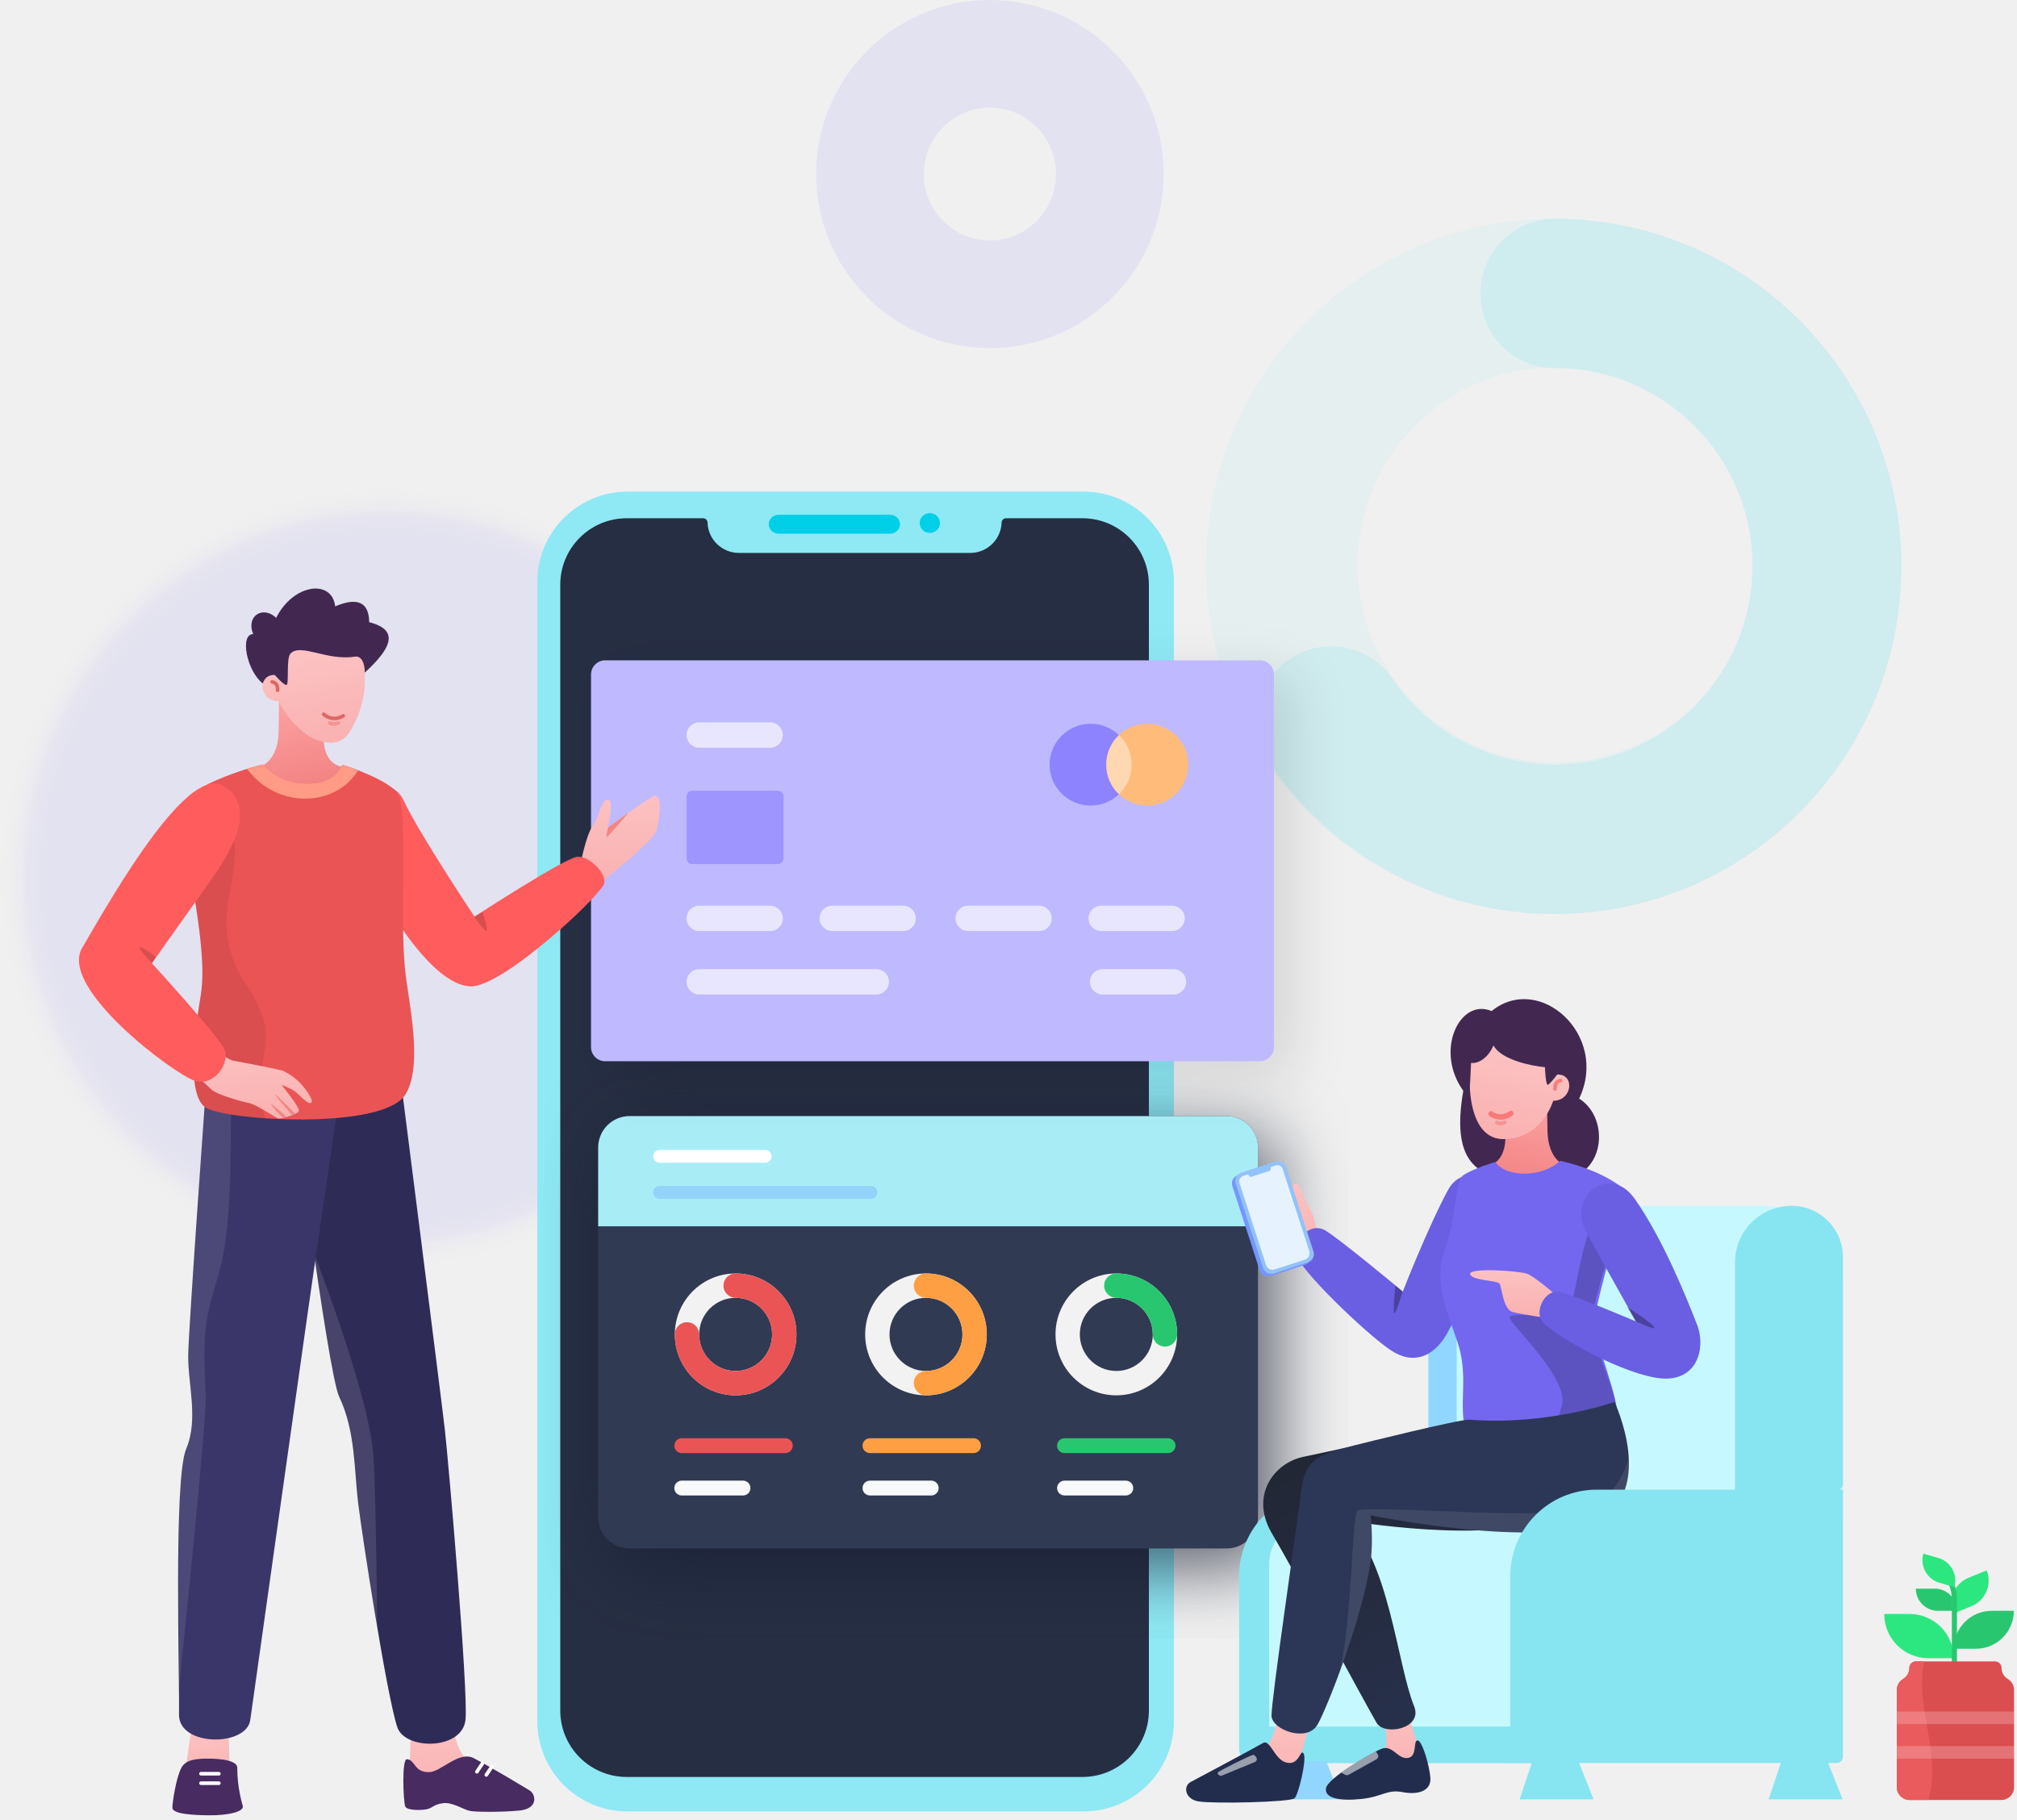
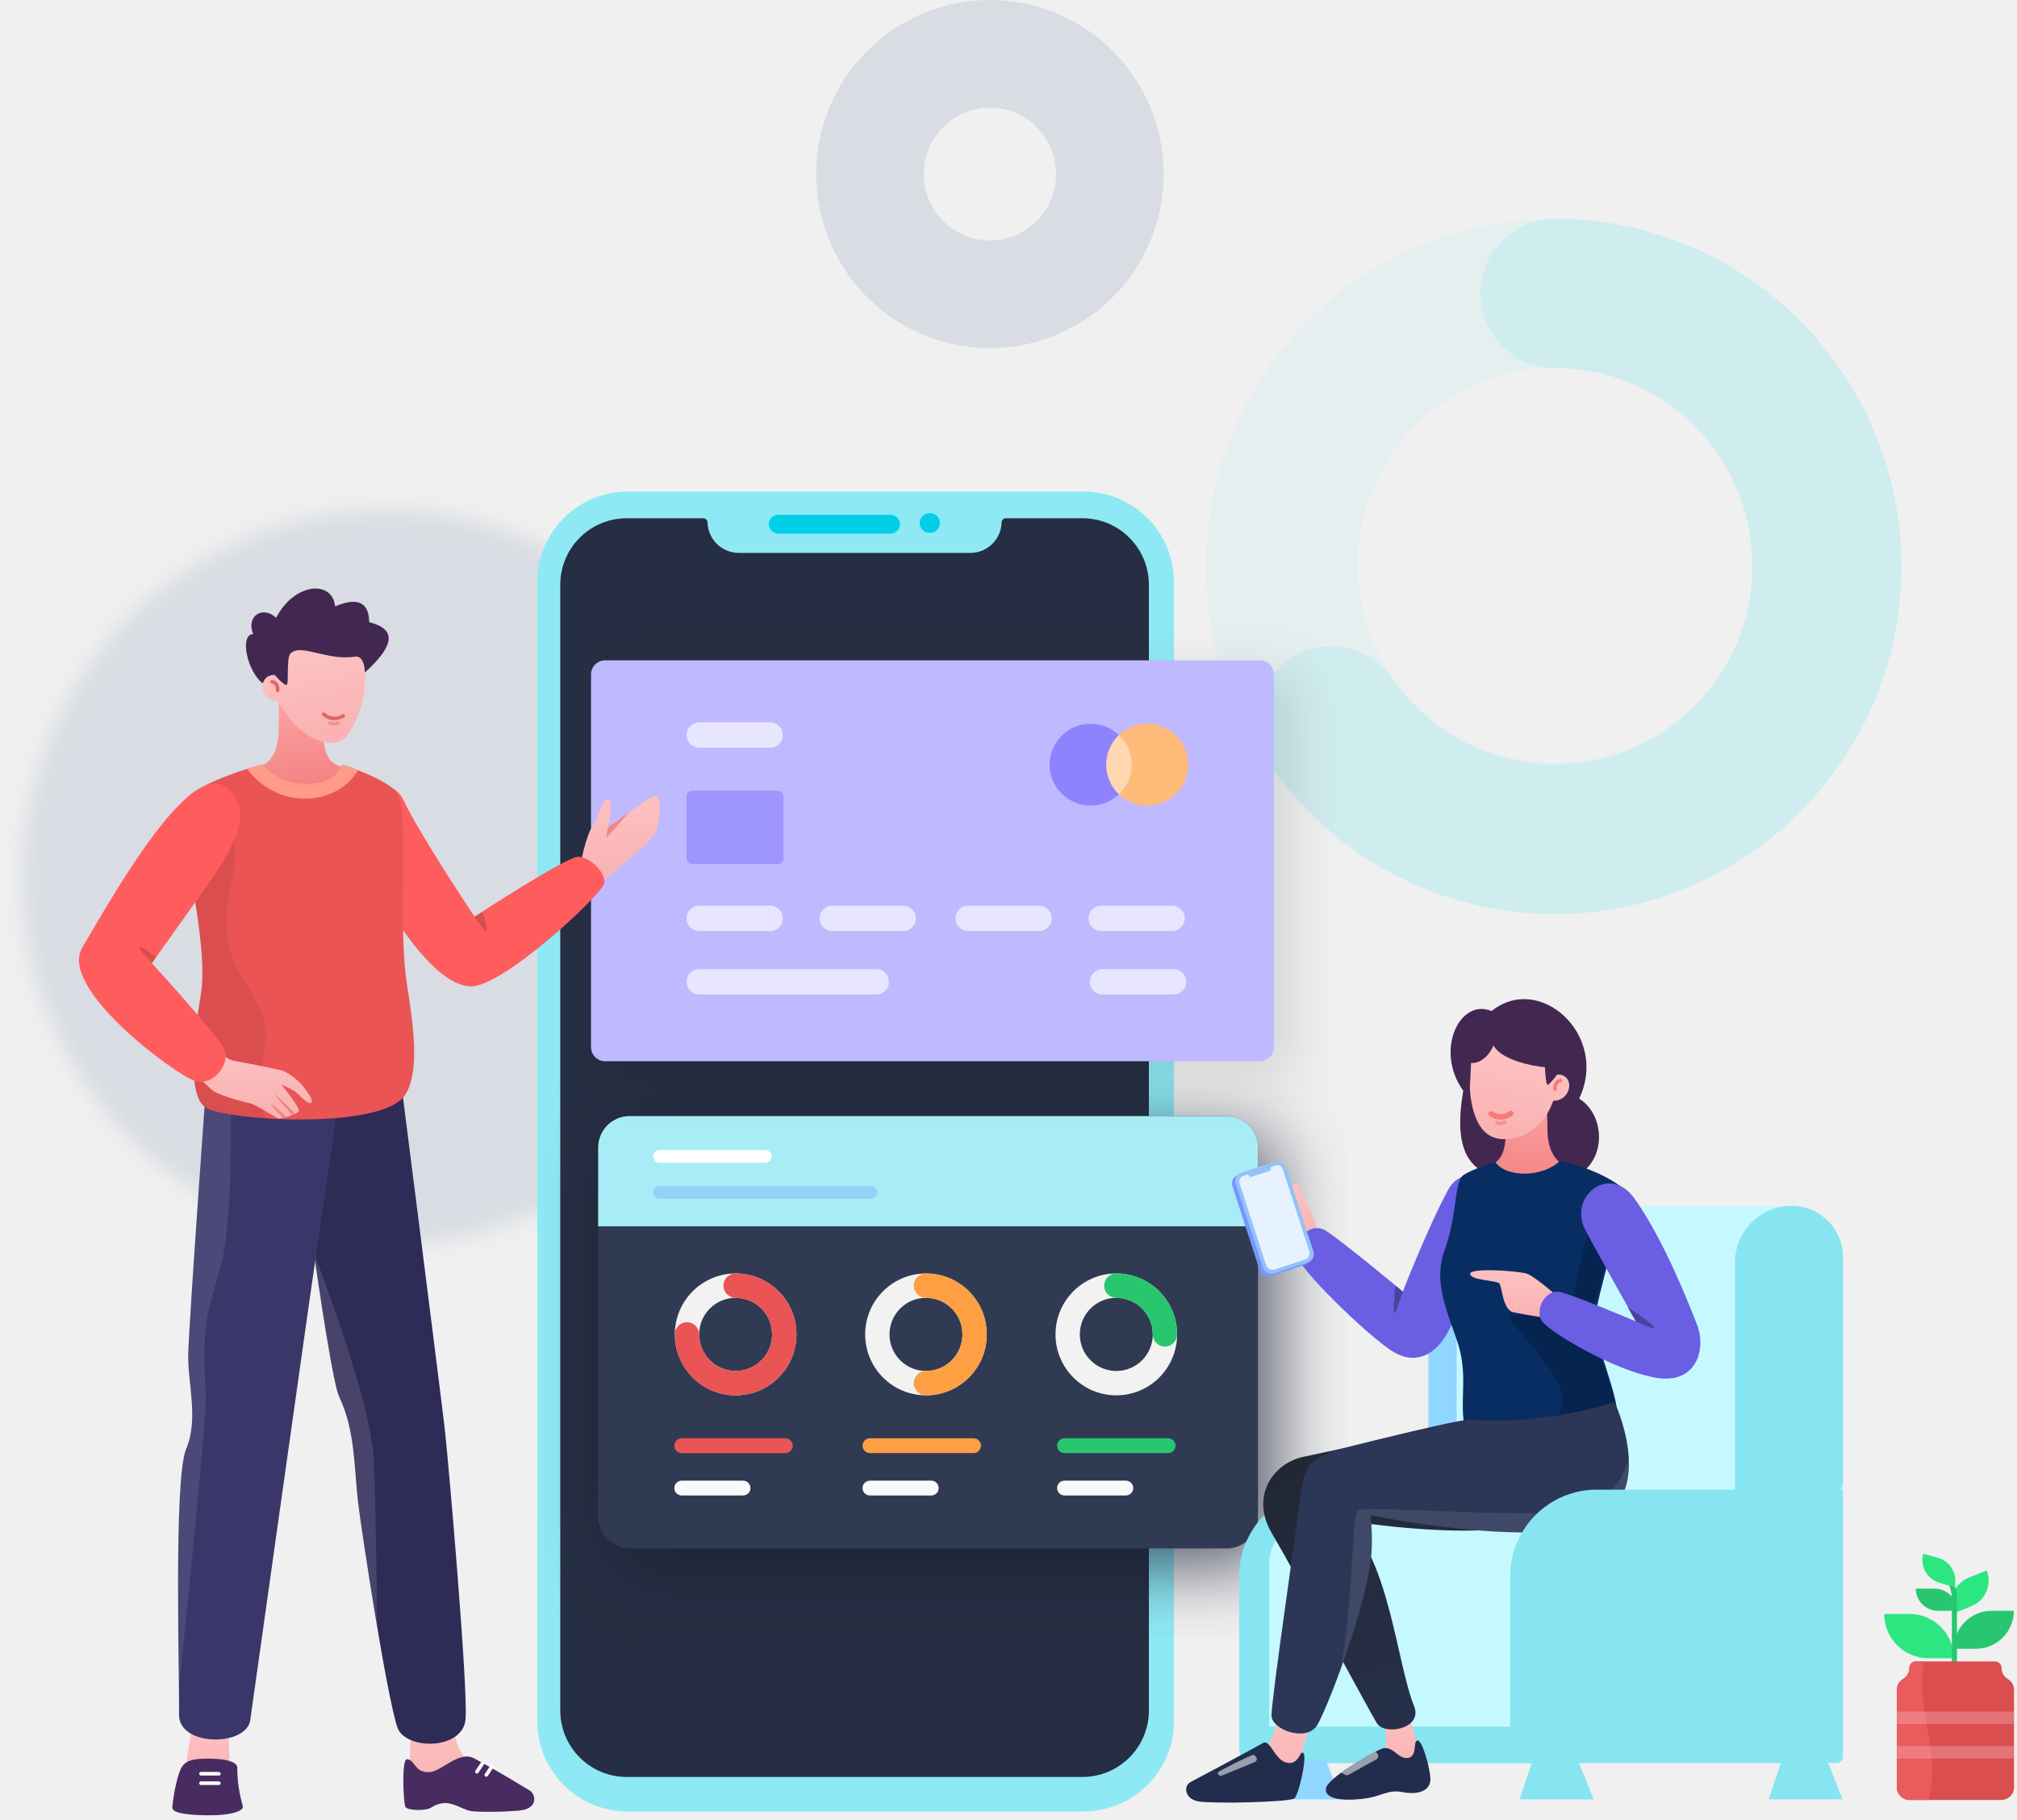
<svg xmlns="http://www.w3.org/2000/svg" width="562" height="507" viewBox="0 0 562 507" fill="none">
  <g id="Illustration">
    <g id="Shape">
      <g id="Oval" opacity="0.1" filter="url(#filter0_f)">
-         <ellipse cx="107.745" cy="244.5" rx="101.745" ry="102.5" fill="#7367F0" />
+         <ellipse cx="107.745" cy="244.5" rx="101.745" ry="102.5" fill="#082D63" />
      </g>
      <path id="Oval_2" opacity="0.05" fill-rule="evenodd" clip-rule="evenodd" d="M336.032 157.826C336.032 104.326 379.404 60.956 432.906 60.956C486.408 60.956 529.78 104.326 529.78 157.826C529.78 211.326 486.408 254.696 432.906 254.696C379.404 254.696 336.032 211.326 336.032 157.826ZM488.389 157.386C488.389 126.988 463.745 102.346 433.347 102.346C402.948 102.346 378.304 126.988 378.304 157.386C378.304 187.784 402.948 212.426 433.347 212.426C463.745 212.426 488.389 187.784 488.389 157.386Z" fill="#00CFE8" />
-       <ellipse id="Oval_3" opacity="0.1" cx="275.822" cy="48.5" rx="33.416" ry="33.5" stroke="#7367F0" stroke-width="30" />
+       <ellipse id="Oval_3" opacity="0.1" cx="275.822" cy="48.5" rx="33.416" ry="33.5" stroke="#082D63" stroke-width="30" />
      <path id="Path" opacity="0.1" d="M433.272 60.956C486.572 60.956 529.78 104.326 529.78 157.826C529.78 211.326 486.572 254.696 433.272 254.696C401.162 254.696 371.688 238.816 353.798 212.796C347.287 203.326 349.657 190.352 359.091 183.817C368.431 177.348 381.193 179.615 387.764 188.849L387.961 189.131C398.182 203.997 414.951 213.032 433.272 213.032C463.647 213.032 488.271 188.315 488.271 157.826C488.271 127.642 464.137 103.116 434.181 102.628L433.272 102.621C421.809 102.621 412.517 93.294 412.517 81.789C412.517 70.283 421.809 60.956 433.272 60.956Z" fill="#00CFE8" />
    </g>
    <g id="Mobile Banking App">
      <g id="Phone3">
        <path id="Rectangle" fill-rule="evenodd" clip-rule="evenodd" d="M149.71 162.137C149.71 148.254 160.964 137 174.847 137H301.957C315.84 137 327.094 148.254 327.094 162.137V479.625C327.094 493.508 315.84 504.762 301.957 504.762H174.847C160.964 504.762 149.71 493.508 149.71 479.625V162.137Z" fill="#8EE9F4" />
        <g id="Group 48">
          <path id="Rectangle_2" fill-rule="evenodd" clip-rule="evenodd" d="M156.107 162.933C156.107 152.703 164.4 144.411 174.629 144.411H195.926C196.585 144.411 197.124 144.935 197.144 145.594V145.594C197.28 150.315 201.147 154.072 205.87 154.072H270.352C275.075 154.072 278.942 150.315 279.079 145.594V145.594C279.098 144.935 279.637 144.411 280.297 144.411H301.593C311.822 144.411 320.115 152.703 320.115 162.933V476.634C320.115 486.863 311.822 495.156 301.593 495.156H174.629C164.4 495.156 156.107 486.863 156.107 476.634V162.933Z" fill="#262E43" />
          <mask id="mask0" mask-type="alpha" maskUnits="userSpaceOnUse" x="156" y="144" width="165" height="352">
            <path id="Rectangle_3" fill-rule="evenodd" clip-rule="evenodd" d="M156.107 162.933C156.107 152.703 164.4 144.411 174.629 144.411H195.926C196.585 144.411 197.124 144.935 197.144 145.594V145.594C197.28 150.315 201.147 154.072 205.87 154.072H270.352C275.075 154.072 278.942 150.315 279.079 145.594V145.594C279.098 144.935 279.637 144.411 280.297 144.411H301.593C311.822 144.411 320.115 152.703 320.115 162.933V476.634C320.115 486.863 311.822 495.156 301.593 495.156H174.629C164.4 495.156 156.107 486.863 156.107 476.634V162.933Z" fill="white" />
          </mask>
          <g mask="url(#mask0)">
            <ellipse id="Oval_4" cx="218.287" cy="357.888" rx="14.067" ry="14.053" fill="#E97EFF" fill-opacity="0.549" />
            <path id="Rectangle_4" fill-rule="evenodd" clip-rule="evenodd" d="M176.086 209.239C176.086 206.692 178.15 204.628 180.697 204.628H296.76C299.307 204.628 301.371 206.692 301.371 209.239V209.239C301.371 211.785 299.307 213.85 296.76 213.85H180.697C178.15 213.85 176.086 211.785 176.086 209.239V209.239Z" fill="#E97EFF" fill-opacity="0.549" />
          </g>
        </g>
        <path id="Path_2" d="M248.017 143.438C249.534 143.438 250.764 144.618 250.764 146.073C250.764 147.496 249.588 148.656 248.118 148.706L248.017 148.708H216.95C215.432 148.708 214.202 147.529 214.202 146.073C214.202 144.65 215.378 143.491 216.849 143.44L216.95 143.438H248.017Z" fill="#00CFE8" />
        <path id="Path_3" d="M259.151 142.999C260.669 142.999 261.899 144.228 261.899 145.744C261.899 147.226 260.723 148.434 259.252 148.487L259.151 148.489H259.007C257.49 148.489 256.26 147.26 256.26 145.744C256.26 144.262 257.436 143.054 258.907 143.001L259.007 142.999H259.151Z" fill="#00CFE8" />
      </g>
      <g id="BoardPieChart">
        <g id="Rectangle_5" filter="url(#filter1_d)">
          <path fill-rule="evenodd" clip-rule="evenodd" d="M166.672 319.757C166.672 314.921 170.592 311 175.429 311H341.763C346.6 311 350.52 314.921 350.52 319.757V422.729C350.52 427.565 346.6 431.486 341.763 431.486H175.429C170.592 431.486 166.672 427.565 166.672 422.729V319.757Z" fill="#313A53" />
        </g>
        <mask id="mask1" mask-type="alpha" maskUnits="userSpaceOnUse" x="166" y="311" width="185" height="121">
          <path id="Rectangle_6" fill-rule="evenodd" clip-rule="evenodd" d="M166.672 319.757C166.672 314.921 170.592 311 175.429 311H341.763C346.6 311 350.52 314.921 350.52 319.757V422.729C350.52 427.565 346.6 431.486 341.763 431.486H175.429C170.592 431.486 166.672 427.565 166.672 422.729V319.757Z" fill="white" />
        </mask>
        <g mask="url(#mask1)">
          <path id="Rectangle_7" fill-rule="evenodd" clip-rule="evenodd" d="M162.547 306.275H355.234V341.712H162.547L162.547 306.275Z" fill="#A8EDF6" />
          <path id="Rectangle_8" opacity="0.366" fill-rule="evenodd" clip-rule="evenodd" d="M181.992 332.262C181.992 331.284 182.785 330.49 183.764 330.49H242.682C243.66 330.49 244.453 331.284 244.453 332.262V332.262C244.453 333.241 243.66 334.034 242.682 334.034H183.764C182.785 334.034 181.992 333.241 181.992 332.262V332.262Z" fill="#6FA3FF" />
          <rect id="Rectangle_9" x="181.992" y="320.45" width="32.998" height="3.544" rx="1.772" fill="white" />
          <rect id="Rectangle_10" x="187.885" y="400.774" width="32.998" height="4.134" rx="2.067" fill="#EA5455" />
          <path id="Rectangle_11" fill-rule="evenodd" clip-rule="evenodd" d="M187.885 414.653C187.885 413.512 188.81 412.586 189.952 412.586H207.031C208.173 412.586 209.098 413.512 209.098 414.653V414.653C209.098 415.795 208.173 416.72 207.031 416.72H189.952C188.81 416.72 187.885 415.795 187.885 414.653V414.653Z" fill="#F8F9FA" />
          <rect id="Rectangle_12" x="240.329" y="400.774" width="32.998" height="4.134" rx="2.067" fill="#FF9F43" />
          <path id="Rectangle_13" fill-rule="evenodd" clip-rule="evenodd" d="M240.329 414.653C240.329 413.512 241.255 412.586 242.396 412.586H259.475C260.617 412.586 261.542 413.512 261.542 414.653V414.653C261.542 415.795 260.617 416.72 259.475 416.72H242.396C241.255 416.72 240.329 415.795 240.329 414.653V414.653Z" fill="#F8F9FA" />
          <rect id="Rectangle_14" x="294.541" y="400.774" width="32.998" height="4.134" rx="2.067" fill="#28C76F" />
          <path id="Rectangle_15" fill-rule="evenodd" clip-rule="evenodd" d="M294.541 414.653C294.541 413.512 295.467 412.586 296.608 412.586H313.687C314.829 412.586 315.754 413.512 315.754 414.653V414.653C315.754 415.795 314.829 416.72 313.687 416.72H296.608C295.467 416.72 294.541 415.795 294.541 414.653V414.653Z" fill="#F8F9FA" />
          <g id="Group 3">
            <path id="Oval_5" fill-rule="evenodd" clip-rule="evenodd" d="M311.04 388.814C320.396 388.814 327.981 381.211 327.981 371.834C327.981 362.456 320.396 354.853 311.04 354.853C301.683 354.853 294.099 362.456 294.099 371.834C294.099 381.211 301.683 388.814 311.04 388.814ZM311.04 382.022C305.426 382.022 300.875 377.46 300.875 371.834C300.875 366.207 305.426 361.645 311.04 361.645C316.654 361.645 321.204 366.207 321.204 371.834C321.204 377.46 316.654 382.022 311.04 382.022Z" fill="#F2F2F2" />
            <path id="Path_4" fill-rule="evenodd" clip-rule="evenodd" d="M327.981 371.834C327.981 362.456 320.396 354.853 311.04 354.853C309.168 354.853 307.651 356.374 307.651 358.249C307.651 360.125 309.168 361.645 311.04 361.645C316.59 361.645 321.101 366.104 321.203 371.642L321.204 371.834C321.204 373.709 322.721 375.23 324.593 375.23C326.464 375.23 327.981 373.709 327.981 371.834Z" fill="#28C76F" />
          </g>
          <g id="Group 4">
            <path id="Oval_6" fill-rule="evenodd" clip-rule="evenodd" d="M258.007 388.814C267.363 388.814 274.948 381.211 274.948 371.834C274.948 362.456 267.363 354.853 258.007 354.853C248.65 354.853 241.065 362.456 241.065 371.834C241.065 381.211 248.65 388.814 258.007 388.814ZM258.007 382.022C252.393 382.022 247.842 377.46 247.842 371.834C247.842 366.207 252.393 361.645 258.007 361.645C263.62 361.645 268.171 366.207 268.171 371.834C268.171 377.46 263.62 382.022 258.007 382.022Z" fill="#F2F2F2" />
            <path id="Path_5" d="M258.006 388.814C267.363 388.814 274.948 381.211 274.948 371.834C274.948 362.456 267.363 354.853 258.006 354.853C256.135 354.853 254.618 356.374 254.618 358.249C254.618 360.125 256.135 361.645 258.006 361.645C263.62 361.645 268.171 366.207 268.171 371.834C268.171 377.396 263.723 381.918 258.197 382.02L258.006 382.022C256.135 382.022 254.618 383.542 254.618 385.418C254.618 387.293 256.135 388.814 258.006 388.814Z" fill="#FF9F43" />
          </g>
          <g id="Group 6">
            <path id="Oval_7" fill-rule="evenodd" clip-rule="evenodd" d="M204.973 388.814C214.33 388.814 221.915 381.211 221.915 371.834C221.915 362.456 214.33 354.853 204.973 354.853C195.617 354.853 188.032 362.456 188.032 371.834C188.032 381.211 195.617 388.814 204.973 388.814ZM204.973 382.022C199.36 382.022 194.809 377.46 194.809 371.834C194.809 366.207 199.36 361.645 204.973 361.645C210.587 361.645 215.138 366.207 215.138 371.834C215.138 377.46 210.587 382.022 204.973 382.022Z" fill="#F2F2F2" />
            <path id="Path_6" fill-rule="evenodd" clip-rule="evenodd" d="M188.032 371.834C188.032 381.211 195.617 388.814 204.973 388.814C214.33 388.814 221.915 381.211 221.915 371.834C221.915 362.456 214.33 354.853 204.973 354.853C203.102 354.853 201.585 356.374 201.585 358.249C201.585 360.125 203.102 361.645 204.973 361.645C210.587 361.645 215.138 366.207 215.138 371.834C215.138 377.46 210.587 382.022 204.973 382.022C199.36 382.022 194.809 377.46 194.809 371.834C194.809 369.958 193.292 368.437 191.42 368.437C189.549 368.437 188.032 369.958 188.032 371.834Z" fill="#EA5455" />
          </g>
        </g>
      </g>
      <g id="VisaCard2">
        <g id="Rectangle_16" filter="url(#filter2_d)">
          <path fill-rule="evenodd" clip-rule="evenodd" d="M168.62 184H351.014C353.192 184 354.958 185.771 354.958 187.955V291.769C354.958 293.953 353.192 295.723 351.014 295.723H168.62C166.442 295.723 164.677 293.953 164.677 291.769V187.955C164.677 185.771 166.442 184 168.62 184Z" fill="#BFB9FF" />
        </g>
        <g id="Group 46">
          <g id="Group 45">
            <g id="Group 43">
              <ellipse id="Oval_8" cx="303.887" cy="213.077" rx="11.437" ry="11.395" fill="#8E83FF" />
              <ellipse id="Oval Copy 10" cx="319.661" cy="213.077" rx="11.437" ry="11.395" fill="#FFBB7A" />
              <path id="Path_7" fill-rule="evenodd" clip-rule="evenodd" d="M311.67 204.925L311.775 204.827C313.961 206.902 315.323 209.831 315.323 213.077C315.323 216.323 313.961 219.252 311.775 221.327C309.587 219.253 308.225 216.323 308.225 213.077C308.225 209.882 309.544 206.994 311.67 204.925L311.775 204.827L311.67 204.925Z" fill="white" fill-opacity="0.416" />
            </g>
            <path id="Rectangle_17" fill-rule="evenodd" clip-rule="evenodd" d="M192.873 220.346H216.732C217.604 220.346 218.31 221.05 218.31 221.918V239.207C218.31 240.075 217.604 240.779 216.732 240.779H192.873C192.002 240.779 191.296 240.075 191.296 239.207V221.918C191.296 221.05 192.002 220.346 192.873 220.346Z" fill="#9F95FF" />
          </g>
          <g id="Group 44">
            <path id="Rectangle_18" fill-rule="evenodd" clip-rule="evenodd" d="M194.845 252.37H214.563C216.524 252.37 218.113 253.953 218.113 255.906C218.113 257.859 216.524 259.443 214.563 259.443H194.845C192.885 259.443 191.296 257.859 191.296 255.906C191.296 253.953 192.885 252.37 194.845 252.37Z" fill="white" fill-opacity="0.647" />
            <path id="Rectangle_19" fill-rule="evenodd" clip-rule="evenodd" d="M194.845 270.052H244.141C246.101 270.052 247.69 271.635 247.69 273.588C247.69 275.541 246.101 277.125 244.141 277.125H194.845C192.885 277.125 191.296 275.541 191.296 273.588C191.296 271.635 192.885 270.052 194.845 270.052Z" fill="white" fill-opacity="0.647" />
            <path id="Rectangle_20" fill-rule="evenodd" clip-rule="evenodd" d="M307.239 270.052H326.957C328.917 270.052 330.506 271.635 330.506 273.588C330.506 275.541 328.917 277.125 326.957 277.125H307.239C305.279 277.125 303.689 275.541 303.689 273.588C303.689 271.635 305.279 270.052 307.239 270.052Z" fill="white" fill-opacity="0.647" />
            <path id="Rectangle_21" fill-rule="evenodd" clip-rule="evenodd" d="M194.845 201.289H214.563C216.524 201.289 218.113 202.872 218.113 204.825C218.113 206.778 216.524 208.362 214.563 208.362H194.845C192.885 208.362 191.296 206.778 191.296 204.825C191.296 202.872 192.885 201.289 194.845 201.289Z" fill="white" fill-opacity="0.647" />
            <path id="Rectangle Copy 38" fill-rule="evenodd" clip-rule="evenodd" d="M231.915 252.37H251.634C253.594 252.37 255.183 253.953 255.183 255.906C255.183 257.859 253.594 259.443 251.634 259.443H231.915C229.955 259.443 228.366 257.859 228.366 255.906C228.366 253.953 229.955 252.37 231.915 252.37Z" fill="white" fill-opacity="0.647" />
            <path id="Rectangle Copy 39" fill-rule="evenodd" clip-rule="evenodd" d="M269.775 252.37H289.493C291.453 252.37 293.042 253.953 293.042 255.906C293.042 257.859 291.453 259.443 289.493 259.443H269.775C267.815 259.443 266.226 257.859 266.226 255.906C266.226 253.953 267.815 252.37 269.775 252.37Z" fill="white" fill-opacity="0.647" />
            <path id="Rectangle Copy 40" fill-rule="evenodd" clip-rule="evenodd" d="M306.845 252.37H326.563C328.524 252.37 330.113 253.953 330.113 255.906C330.113 257.859 328.524 259.443 326.563 259.443H306.845C304.885 259.443 303.296 257.859 303.296 255.906C303.296 253.953 304.885 252.37 306.845 252.37Z" fill="white" fill-opacity="0.647" />
          </g>
        </g>
      </g>
      <g id="Men1.1">
        <g id="LLeg">
          <path id="Path_8" fill-rule="evenodd" clip-rule="evenodd" d="M126.372 479.69C126.372 479.69 126.236 488.374 131.569 491.458C136.901 494.543 145.162 500.274 145.162 500.274L113.735 501.339L114.631 479.612L126.372 479.69Z" fill="url(#paint0_linear)" />
          <path id="Path_9" fill-rule="evenodd" clip-rule="evenodd" d="M113.405 490.205C115.835 490.456 115.304 493.971 119.713 493.8C122.926 493.675 127.937 487.749 132.059 489.944C138.35 493.294 145.727 497.812 147.536 498.887C149.345 499.963 150.06 504.021 144.715 504.519C139.603 504.995 132.704 504.942 130.976 504.627C129.247 504.312 126.041 502.107 123.461 502.459C120.882 502.812 120.588 503.702 119.147 504.095C117.705 504.489 113.354 504.575 112.903 503.36C112.385 501.966 111.866 490.047 113.405 490.205Z" fill="#482B61" />
          <path id="Path_10" fill-rule="evenodd" clip-rule="evenodd" d="M110.969 295.474C110.969 295.474 122.957 389.573 123.959 398.472C124.961 407.371 130.465 470.679 129.712 479.123C128.944 487.723 112.857 487.769 110.699 481.281C107.745 472.4 100.916 428.014 99.787 418.746C98.658 409.477 99.054 398.716 94.516 389.225C91.266 382.43 80.513 297.886 80.513 297.886L110.969 295.474Z" fill="#2F2B57" />
          <path id="Path_11" opacity="0.591" fill-rule="evenodd" clip-rule="evenodd" d="M103.922 404.214L103.965 404.637C104.422 409.552 104.806 425.834 105.116 453.481L104.426 449.352C102.262 436.258 100.34 423.287 99.787 418.746C98.681 409.67 99.038 399.163 94.793 389.82L94.515 389.225C93.085 386.234 90.201 368.185 87.421 348.911L88.294 351.248C97.578 376.216 102.787 393.871 103.922 404.214Z" fill="white" fill-opacity="0.192" />
          <path id="Path 10" d="M134.382 491.454L132.879 493.704" stroke="white" stroke-linecap="round" />
          <path id="Path 10_2" d="M137.007 492.334L135.504 494.584" stroke="white" stroke-linecap="round" />
        </g>
        <g id="RLeg">
          <path id="Path_12" fill-rule="evenodd" clip-rule="evenodd" d="M53.349 481.682L50.536 500.672L64.13 500.604L63.685 481.329L53.349 481.682Z" fill="url(#paint1_linear)" />
          <path id="Path_13" fill-rule="evenodd" clip-rule="evenodd" d="M48.032 503.745C47.986 502.637 49.018 495.451 50.536 492.605C51.638 490.542 54.08 490.058 57.654 490.044C62.264 490.026 66.117 490.723 66.112 492.605C66.096 498.366 67.556 502.796 67.654 503.302C67.943 504.787 63.819 505.896 58.188 505.839C53.578 505.794 48.102 505.473 48.032 503.745Z" fill="#482B61" />
          <path id="Path_14" fill-rule="evenodd" clip-rule="evenodd" d="M95.56 298.563C95.56 298.563 89.327 340.561 85.554 367.134C81.847 393.245 70.868 471.132 69.733 479.285C68.691 486.77 49.68 486.77 49.88 477.705C50.08 468.64 48.32 412.152 51.86 403.789C55.4 395.425 52.318 385.692 52.447 377.567C52.576 369.442 57.667 299.106 57.667 299.106L95.56 298.563Z" fill="#3A3669" />
          <path id="Path_15" opacity="0.462" fill-rule="evenodd" clip-rule="evenodd" d="M61.462 353.024L61.164 354.105C57.556 367.072 56.31 368.241 57.333 388.923L57.343 389.344C57.379 394.547 54.904 421.474 49.919 470.126L49.897 467.101C49.722 447.254 48.991 411.369 51.77 404.014L51.86 403.789C55.4 395.425 52.318 385.692 52.446 377.567C52.576 369.442 57.667 299.106 57.667 299.106L64.17 299.012L64.236 302.234C64.704 327.396 63.779 344.326 61.462 353.024V353.024Z" fill="white" fill-opacity="0.192" />
          <path id="Path 9" d="M56.007 494.256H60.983" stroke="white" stroke-linecap="round" />
          <path id="Path 9_2" d="M56.007 496.894H60.983" stroke="white" stroke-linecap="round" />
        </g>
        <g id="Head">
          <path id="Path_16" fill-rule="evenodd" clip-rule="evenodd" d="M72.242 213.711C72.242 213.711 77.449 212.483 77.63 203.907C77.811 195.331 77.684 192.404 77.684 192.404L90.029 192.196C90.029 192.196 90.154 201.754 90.155 205.21C90.16 214.495 96.597 213.711 96.597 213.711C96.597 213.711 95.259 221.24 84.866 221.827C76.751 222.287 72.242 213.711 72.242 213.711Z" fill="url(#paint2_linear)" />
          <g id="Head1">
            <path id="Path_17" fill-rule="evenodd" clip-rule="evenodd" d="M76.552 188.069C71.435 187.87 72.269 195.399 77.585 195.389C77.585 195.389 83.297 206.933 92.265 206.963C96.585 206.977 97.996 203.11 99.291 200.395C100.586 197.68 101.536 193.619 101.615 191.132C101.7 188.481 101.711 179.77 101.711 179.77L76.352 179.759L76.552 188.069Z" fill="url(#paint3_linear)" />
            <path id="Path_18" d="M91.906 201.462C92.673 201.885 93.585 201.781 94.292 201.462" stroke="#F49494" stroke-linecap="round" />
            <path id="Path 8" d="M77.349 192.367C77.401 191.159 77.035 190.2 75.81 190.008" stroke="#DE6767" stroke-linecap="round" />
            <path id="Path_19" fill-rule="evenodd" clip-rule="evenodd" d="M76.551 188.069C76.551 188.069 78.904 190.799 79.774 190.874C80.645 190.949 79.653 183.487 80.934 182.128C83.75 179.14 91.107 184.216 98.844 182.976C101.71 182.517 101.659 187.415 101.659 187.415C108.892 180.786 111.514 175.557 102.871 173.373C102.802 167.763 99.591 166.355 93.382 168.957C92.552 161.378 81.824 162.522 76.941 172.164C73.407 168.707 68.439 171.498 70.547 176.699C66.741 176.699 68.724 186.925 73.21 190.439C73.745 188.904 74.723 188.069 76.551 188.069Z" fill="#422851" />
            <path id="Path_20" d="M90.171 199.031C90.171 199.031 92.607 201.335 95.666 199.459" stroke="#DE6767" stroke-linecap="round" />
          </g>
        </g>
        <g id="LArm">
          <g id="Group 3_2">
            <path id="Path_21" fill-rule="evenodd" clip-rule="evenodd" d="M161.671 241.247C161.671 241.247 163.135 233.107 165.072 230.255C167.01 227.403 167.574 222.61 169.402 222.786C171.23 222.963 169.399 230.614 169.399 230.614C169.399 230.614 177.923 224.219 181.79 222.015C185.319 220.006 183.383 230.404 182.831 231.729C181.518 234.885 166.322 246.793 166.322 246.793C166.322 246.793 162.003 241.971 161.671 241.247Z" fill="url(#paint4_linear)" />
            <path id="Path_22" fill-rule="evenodd" clip-rule="evenodd" d="M169.4 230.614C169.4 230.614 168.77 233.231 169.084 233.231C169.399 233.231 175.184 226.405 175.184 226.405L169.4 230.614Z" fill="#F28585" />
          </g>
          <path id="Path_23" fill-rule="evenodd" clip-rule="evenodd" d="M112.464 223.029C116.632 232.068 132.22 255.423 132.22 255.423C132.22 255.423 157.765 238.768 161.016 238.734C164.266 238.699 168.68 243.012 168.402 245.989C168.125 248.966 140.156 275.074 131.186 274.854C117.238 274.512 99.747 238.241 97.951 233.393C93.141 220.407 108.398 214.213 112.464 223.029Z" fill="#FF5C5D" />
          <path id="Path 5" fill-rule="evenodd" clip-rule="evenodd" d="M132.128 255.406C132.128 255.406 135.078 259.727 135.606 259.444C136.135 259.16 134.447 254.161 134.447 254.161L132.128 255.406Z" fill="black" fill-opacity="0.16" />
        </g>
        <g id="Body">
          <path id="Path_24" fill-rule="evenodd" clip-rule="evenodd" d="M50.768 224.475C49.459 230.751 58.422 262.381 55.956 277.178C54.006 288.882 52.144 304.996 57.199 308.573C62.345 312.216 106.644 315.108 112.959 304.996C117.968 296.973 113.867 279.182 112.959 271.066C111.147 254.875 113.883 226.894 110.809 221.171C108.902 217.621 95.902 213.043 95.413 213.185C94.925 213.327 93.777 218.357 85.557 218.357C77.337 218.357 73.707 213.185 73.265 213.043C72.823 212.901 51.952 218.798 50.768 224.475Z" fill="#EA5455" />
          <path id="Path_25" fill-rule="evenodd" clip-rule="evenodd" d="M73.244 213.041L73.265 213.043C73.707 213.185 77.337 218.357 85.557 218.357C93.777 218.357 94.925 213.327 95.413 213.185C95.59 213.134 97.396 213.697 99.722 214.606L99.712 214.713C93.836 224.579 77.677 225.795 69.04 214.507L68.845 214.246L69.808 213.947C71.573 213.411 72.835 213.088 73.178 213.045L73.244 213.041Z" fill="#FF9B86" />
          <path id="Path_26" fill-rule="evenodd" clip-rule="evenodd" d="M50.796 228.834L51.52 228.935C59.204 230.034 63.71 231.773 65.039 234.152C65.911 235.712 65.506 240.991 63.823 249.988L63.644 250.932C62.083 259.088 63.868 267.524 68.58 274.33L68.845 274.707C70.439 276.936 71.908 279.872 73.252 283.514C76.372 291.962 69.737 299.081 73.939 311.649L73.081 311.586C65.27 310.988 58.953 309.815 57.199 308.573C52.144 304.996 54.006 288.882 55.956 277.179C58.054 264.588 51.878 239.811 50.796 228.834Z" fill="black" fill-opacity="0.067" />
        </g>
        <g id="Rarm">
          <g id="Group 2">
            <path id="Path_27" fill-rule="evenodd" clip-rule="evenodd" d="M59.774 291.701C59.774 291.701 62.723 295.18 65.24 295.613C67.757 296.046 78.291 298.106 78.934 298.411C79.542 298.7 81.62 299.794 83.397 301.549C84.937 303.07 87.6 306.677 86.707 307.297C85.752 307.961 83.175 304.708 81.882 303.904C80.526 303.061 78.442 302.314 78.442 302.314C78.442 302.314 83.597 308.533 83.269 309.619C83.03 310.412 78.646 311.767 77.709 311.665C76.772 311.563 71.607 307.782 69.285 307.341C67.675 307.037 60.466 305.084 58.946 303.618C57.425 302.151 54.006 299.174 54.006 299.174L59.774 291.701Z" fill="url(#paint5_linear)" />
            <path id="Path_28" fill-rule="evenodd" clip-rule="evenodd" d="M82.275 310.34C82.275 310.34 76.88 304.905 76.655 304.997C76.43 305.09 81.356 310.719 81.356 310.719L82.275 310.34Z" fill="#F28585" />
            <path id="Path_29" fill-rule="evenodd" clip-rule="evenodd" d="M79.871 311.233C79.871 311.233 75.829 307.53 75.565 307.709C75.301 307.887 78.802 311.535 78.802 311.535L79.871 311.233Z" fill="#F28585" />
          </g>
          <path id="Path_30" fill-rule="evenodd" clip-rule="evenodd" d="M62.706 219.232C71.036 225.093 65.471 235.748 58.56 245.521C52.105 254.65 42.321 268.401 42.321 268.401C42.321 268.401 60.718 288.554 62.496 292.282C64.273 296.011 59.734 303.014 54.093 301.101C48.45 299.189 16.343 275.404 22.872 264.164C32.845 246.995 52.868 212.309 62.706 219.232Z" fill="#FF5C5D" />
          <path id="Path 6" fill-rule="evenodd" clip-rule="evenodd" d="M42.321 268.401C42.321 268.401 38.546 264.407 38.898 263.945C39.251 263.482 43.506 266.747 43.506 266.747L42.321 268.401Z" fill="black" fill-opacity="0.16" />
        </g>
      </g>
      <g id="Group 7">
        <path id="Rectangle_22" fill-rule="evenodd" clip-rule="evenodd" d="M345.257 439.204C345.257 425.888 356.052 415.093 369.368 415.093L437.966 415.093V487.26C437.966 489.469 436.175 491.26 433.966 491.26H349.257C347.048 491.26 345.257 489.469 345.257 487.26L345.257 439.204Z" fill="#86E5F0" />
        <path id="Rectangle_23" fill-rule="evenodd" clip-rule="evenodd" d="M353.633 476.224L421.269 476.224V491.26H353.633L353.633 476.224Z" fill="#86E5F0" />
        <path id="Path_31" fill-rule="evenodd" clip-rule="evenodd" d="M439.769 490.715L444.035 501.401H423.41L426.984 490.715H439.769Z" fill="#86E5F0" />
        <path id="Path_32" fill-rule="evenodd" clip-rule="evenodd" d="M369.497 490.715L373.764 501.401H353.139L356.713 490.715H369.497Z" fill="#91D6FF" />
        <path id="Path_33" fill-rule="evenodd" clip-rule="evenodd" d="M509.161 490.715L513.428 501.401H492.803L496.377 490.715H509.161Z" fill="#86E5F0" />
        <path id="Rectangle_24" fill-rule="evenodd" clip-rule="evenodd" d="M397.97 360.481C397.97 347.368 408.449 336.659 421.558 336.375L438.492 336.008V422.277H397.97L397.97 360.481Z" fill="#91D6FF" />
        <path id="Rectangle_25" fill-rule="evenodd" clip-rule="evenodd" d="M405.875 360.119C405.875 346.803 416.67 336.008 429.986 336.008H491.667C503.729 336.008 513.507 345.786 513.507 357.848V422.288C513.507 423.253 512.725 424.035 511.76 424.035H405.875L405.875 360.119Z" fill="#C6F9FF" />
        <path id="Rectangle_26" fill-rule="evenodd" clip-rule="evenodd" d="M483.427 351.792C483.427 343.074 490.493 336.008 499.21 336.008V336.008C507.106 336.008 513.507 342.409 513.507 350.305V413.499C513.507 414.464 512.725 415.246 511.76 415.246H483.427V351.792Z" fill="#86E5F0" />
        <path id="Rectangle_27" fill-rule="evenodd" clip-rule="evenodd" d="M353.633 435.799C353.633 428.84 359.274 423.199 366.233 423.199H433.69V481.124H353.633V435.799Z" fill="#C6F9FF" />
        <g id="Wom1.4">
          <g id="Head_2">
            <path id="Path_34" fill-rule="evenodd" clip-rule="evenodd" d="M436.719 328.514C447.465 326.01 448.172 311.252 440.003 306.133C448.428 288.461 428.945 270.915 415.599 281.736C406.85 277.989 399.579 292.611 407.72 303.968C404.307 323.468 411.254 328.509 423.777 328.723L436.719 328.514Z" fill="#422851" />
            <path id="Path_35" fill-rule="evenodd" clip-rule="evenodd" d="M436.585 324.989C436.585 324.989 431.358 323.762 431.176 315.192C430.995 306.622 431.122 303.696 431.122 303.696L419.608 303.488C419.608 303.488 419.483 313.039 419.481 316.494C419.476 325.773 413.015 324.989 413.015 324.989C413.015 324.989 414.358 332.513 424.791 333.1C432.937 333.559 436.585 324.989 436.585 324.989Z" fill="url(#paint6_linear)" />
            <path id="Path_36" fill-rule="evenodd" clip-rule="evenodd" d="M433.807 299.417C438.944 299.218 438.106 306.741 432.77 306.731C432.77 306.731 429.671 317.419 418.912 317.419C410.173 317.419 409.605 304.962 409.526 302.477C409.44 299.828 409.43 291.123 409.43 291.123L434.007 291.112L433.807 299.417Z" fill="url(#paint7_linear)" />
            <path id="Path_37" d="M420.985 310.239C420.985 310.239 418.423 312.41 415.454 310.377" stroke="#F77B7B" stroke-width="1.5" stroke-linecap="round" />
            <path id="Path_38" d="M419.294 312.753C418.497 313.121 417.729 313.148 417.044 312.781" stroke="#F49494" stroke-linecap="round" />
            <path id="Path 8_2" d="M433.284 303.463C433.231 302.256 433.599 301.297 434.829 301.105" stroke="#F77B7B" stroke-linecap="round" />
            <path id="Path_39" fill-rule="evenodd" clip-rule="evenodd" d="M434.62 298.487C434.62 298.487 431.805 302.267 431.234 302.287C430.664 302.307 430.464 297.371 430.464 297.371C427.011 297.107 418.271 295.366 416.128 291.309C414.63 294.888 411.766 296.478 409.884 296.173L409.527 303.778L408.649 288.489H435.309L434.62 298.487Z" fill="#422851" />
          </g>
          <g id="LLeg_2">
            <path id="Path_40" fill-rule="evenodd" clip-rule="evenodd" d="M383.979 476.119C383.979 476.119 388.587 485.431 384.809 488.365C381.026 491.3 371.033 496.801 371.033 496.801L397.508 495.136L391.623 474.826L383.979 476.119Z" fill="url(#paint8_linear)" />
            <path id="Path_41" fill-rule="evenodd" clip-rule="evenodd" d="M394.947 484.981C393.64 485.134 395.035 489.535 392.207 489.87C389.383 490.204 388.011 486.034 384.808 487.356C381.604 488.678 369.92 495.513 369.46 498.307C368.994 501.1 373.347 501.922 379.317 501.291C385.287 500.66 386.387 498.535 390.869 499.391C395.345 500.247 398.699 498.883 398.551 495.61C398.403 492.338 396.253 484.828 394.947 484.981Z" fill="#222D4E" />
            <path id="Path 14" fill-rule="evenodd" clip-rule="evenodd" d="M383.346 488.034L383.856 488.799C384.18 489.285 384.021 489.943 383.511 490.227L375.781 494.543C375.491 494.706 375.138 494.713 374.841 494.562L373.672 493.968C375.597 492.573 377.172 491.524 378.912 490.495C380.248 489.704 381.727 488.889 383.346 488.034Z" fill="white" fill-opacity="0.541" />
            <path id="Path_42" fill-rule="evenodd" clip-rule="evenodd" d="M423.859 394.043C415.844 394.402 371.235 404.274 363.13 405.951C355.026 407.628 348.174 416.704 354.354 427.213C361.295 439.01 379.205 472.514 383.554 480.066C385.706 483.805 396.564 481.709 394.014 475.434C389.259 463.738 387.051 434.356 374.929 423.643C374.929 423.643 415.695 430.742 433.304 422.61C446.102 416.699 443.207 393.178 423.859 394.043Z" fill="url(#paint9_linear)" />
          </g>
          <g id="LArm_2">
            <path id="Path_43" fill-rule="evenodd" clip-rule="evenodd" d="M367.069 346.62C367.069 346.62 367.159 340.095 364.878 336.684C362.597 333.274 362.506 329.652 360.78 329.77C359.053 329.889 360.763 338.309 360.763 338.309C360.763 338.309 358.572 337.471 356.999 336.412C355.425 335.353 350.653 330.131 349.538 331.057C347.647 332.633 350.693 341.527 352.351 343.305C354.015 345.083 363.106 350.932 363.106 350.932L367.069 346.62Z" fill="url(#paint10_linear)" />
            <path id="Path_44" fill-rule="evenodd" clip-rule="evenodd" d="M416.324 342.71C412.596 351.363 405.769 367.258 402.955 372C399.428 377.939 393.866 380.556 387.354 376.149C380.512 371.519 361.671 353.46 361.119 349.369C360.572 345.279 365.183 340.37 369.355 342.912C373.528 345.453 390.866 359.89 390.866 359.89C390.866 359.89 397.863 341.943 403.492 331.546C408.366 322.551 421.999 329.556 416.324 342.71Z" fill="#6A5EE3" />
            <path id="Path_45" fill-rule="evenodd" clip-rule="evenodd" d="M390.793 359.899C390.793 359.899 388.914 366.277 388.474 365.908C388.035 365.538 388.81 358.232 388.81 358.232L390.793 359.899Z" fill="black" fill-opacity="0.303" />
          </g>
          <g id="PhoneMini4">
            <g id="Group 3_3">
              <path id="Rectangle_28" d="M343.366 330.492C342.956 329.231 343.646 327.877 344.907 327.468L354.376 324.391C355.637 323.981 356.991 324.671 357.4 325.932L365.043 349.452C365.452 350.713 364.762 352.067 363.502 352.477L354.032 355.553C352.772 355.963 351.418 355.273 351.008 354.013L343.366 330.492Z" fill="#7596FF" />
              <rect id="Rectangle_29" x="343.561" y="327.497" width="14.757" height="29.531" rx="2.4" transform="rotate(-18 343.561 327.497)" fill="#93C2F9" />
              <path id="Rectangle_30" d="M346.395 327.685L347.46 327.339C347.677 327.268 347.908 327.366 348.012 327.56L348.045 327.637C348.124 327.881 348.387 328.015 348.63 327.936L353.763 326.268C353.98 326.198 354.109 325.983 354.08 325.764L354.061 325.683C353.982 325.438 354.115 325.176 354.359 325.097L355.418 324.753C356.205 324.497 357.047 324.894 357.36 325.645L357.406 325.767V325.767L364.806 348.613C365.128 349.611 364.582 350.681 363.587 351.006L355.166 353.742C354.213 354.053 353.193 353.567 352.822 352.652L352.776 352.524C352.775 352.524 352.775 352.523 352.777 352.522L345.378 329.681C345.108 328.849 345.563 327.955 346.395 327.685Z" fill="#E6F3FF" />
            </g>
          </g>
          <g id="Body_2">
-             <path id="Path_46" fill-rule="evenodd" clip-rule="evenodd" d="M453.585 332.284C453.585 332.284 444.6 362.387 444.334 368.085C444.068 373.784 451.683 390.533 450.386 394.766C447.397 404.548 409.233 408.761 407.775 395.601C407.095 389.463 408.51 383.955 406.879 376.723C405.254 369.492 398.723 358.745 402.428 348.642C406.132 338.538 405.139 329.191 407.789 327.424C410.439 325.657 416.632 323.781 416.632 323.781C419.644 328.216 429.812 328.151 434.664 323.468C434.664 323.468 446.718 325.808 453.585 332.284Z" fill="#7367F0" />
+             <path id="Path_46" fill-rule="evenodd" clip-rule="evenodd" d="M453.585 332.284C453.585 332.284 444.6 362.387 444.334 368.085C444.068 373.784 451.683 390.533 450.386 394.766C447.397 404.548 409.233 408.761 407.775 395.601C407.095 389.463 408.51 383.955 406.879 376.723C405.254 369.492 398.723 358.745 402.428 348.642C406.132 338.538 405.139 329.191 407.789 327.424C410.439 325.657 416.632 323.781 416.632 323.781C419.644 328.216 429.812 328.151 434.664 323.468C434.664 323.468 446.718 325.808 453.585 332.284Z" fill="#082D63" />
            <path id="Path_47" fill-rule="evenodd" clip-rule="evenodd" d="M445.534 337.16C439.545 346.67 439.563 363.228 436.346 365.396C433.13 367.565 420.61 365.437 420.61 367.154C420.61 368.871 437.911 384.61 435.071 392.133C433.584 396.073 433.987 399.597 436.281 402.707L437.03 402.543C443.847 401.002 449.327 398.234 450.386 394.766C451.683 390.533 443.19 373.784 443.456 368.085C443.682 363.248 450.823 340.826 452.977 334.159C451.223 331.064 448.743 332.064 445.534 337.16Z" fill="black" fill-opacity="0.199" />
          </g>
          <g id="RArm">
            <path id="Path_48" fill-rule="evenodd" clip-rule="evenodd" d="M435.32 362.39C435.32 362.39 427.752 355.688 425.436 354.911C423.119 354.133 409.551 353.199 409.637 354.956C409.734 356.839 417.021 356.73 417.776 357.657C418.531 358.583 418.703 364.914 421.557 365.624C424.406 366.335 432.946 367.561 432.946 367.561L435.32 362.39Z" fill="url(#paint11_linear)" />
            <path id="Path_49" fill-rule="evenodd" clip-rule="evenodd" d="M455.454 334.014C463.427 345.273 470.234 362.424 472.847 369.111C475.46 375.798 472.824 385.883 461.335 383.903C449.865 381.928 431.617 371.198 429.598 368.068C427.579 364.938 430.646 359.242 434.509 359.987C438.087 360.677 455.838 368.229 455.838 368.229C455.838 368.229 444.418 347.976 441.63 342.546C436.972 333.479 448.431 324.093 455.454 334.014Z" fill="#6A5EE3" />
            <path id="Path_50" fill-rule="evenodd" clip-rule="evenodd" d="M455.658 368.091C455.658 368.091 461.639 371.064 460.91 369.817C460.18 368.57 453.376 364.189 453.376 364.189L455.658 368.091Z" fill="black" fill-opacity="0.303" />
          </g>
          <g id="RLeg_2">
            <path id="Path_51" fill-rule="evenodd" clip-rule="evenodd" d="M356.139 476.493C356.139 476.493 356.278 487.453 347.252 491.551C338.231 495.648 331.804 495.402 332.622 498.57C333.44 501.737 356.92 501.609 359.112 499.132C360.981 497.024 365.045 477.399 366.164 478.9L356.139 476.493Z" fill="url(#paint12_linear)" />
            <path id="Path_52" fill-rule="evenodd" clip-rule="evenodd" d="M363.281 488.761C362.273 486.813 362.209 492.295 358.234 491.087C355.007 490.106 353.904 484.495 351.865 485.724C349.827 486.953 331.88 496.482 331.778 496.539C329.568 497.73 330.186 501.338 333.918 501.968C338.065 502.667 359.551 502.196 360.704 501.09C361.857 499.984 364.089 490.324 363.281 488.761Z" fill="#222D4E" />
            <path id="Path 14_2" fill-rule="evenodd" clip-rule="evenodd" d="M349.211 489.001C349.534 489.001 349.844 489.375 350.079 489.765C350.358 490.228 350.106 490.8 349.607 491.006L340.52 494.75C340.179 494.89 339.78 494.84 339.543 494.558C339.366 494.346 339.217 494.097 339.301 493.923C339.476 493.557 348.534 489.001 349.211 489.001Z" fill="white" fill-opacity="0.541" />
            <path id="Path_53" fill-rule="evenodd" clip-rule="evenodd" d="M449.852 390.655C449.852 390.655 461.504 415.278 445.129 423.733C429.293 431.91 381.884 422.239 381.884 422.239C381.884 422.239 382.731 429.064 381.884 435.15C379.672 451.047 369.149 477.532 366.923 480.86C363.844 485.462 354.465 481.991 354.289 478.159C354.112 474.327 361.359 425.387 362.461 416.054C363.557 406.721 367.018 405.365 377.127 402.814C379.45 402.228 406.914 395.398 409.43 395.597C431.048 397.308 449.852 390.655 449.852 390.655Z" fill="#2C3757" />
            <path id="Path_54" opacity="0.462" fill-rule="evenodd" clip-rule="evenodd" d="M437.078 421.192C421.4 422.95 379.892 419.326 378.225 420.973C376.633 422.545 376.899 449.892 373.328 465.721L373.871 464.226C377.229 454.895 380.716 443.546 381.884 435.15C382.731 429.063 381.884 422.239 381.884 422.239L383.796 422.609C392.807 424.303 431.193 430.929 445.129 423.733C452.68 419.834 455.761 413.357 454.373 404.302C451.982 414.537 446.217 420.167 437.078 421.192Z" fill="white" fill-opacity="0.192" />
          </g>
        </g>
        <path id="Rectangle_31" fill-rule="evenodd" clip-rule="evenodd" d="M420.798 439.204C420.798 425.888 431.593 415.093 444.909 415.093L513.507 415.093V489.512C513.507 490.477 512.725 491.26 511.76 491.26H420.798L420.798 439.204Z" fill="#86E5F0" />
      </g>
      <g id="Group 80">
        <path id="Rectangle_32" d="M525.002 449.738H532.049C538.86 449.738 544.382 455.26 544.382 462.071V462.071H537.335C530.524 462.071 525.002 456.55 525.002 449.738V449.738Z" fill="#2CE780" />
        <path id="Rectangle_33" d="M533.812 442.69H539.097C542.502 442.69 545.263 445.451 545.263 448.857V448.857H539.978C536.572 448.857 533.812 446.096 533.812 442.69V442.69Z" fill="#28C76F" />
        <path id="Rectangle_34" d="M561.119 448.857H554.953C549.115 448.857 544.382 453.59 544.382 459.428V459.428H550.548C556.386 459.428 561.119 454.695 561.119 448.857V448.857Z" fill="#28C76F" />
        <path id="Rectangle_35" fill-rule="evenodd" clip-rule="evenodd" d="M553.551 437.592L548.535 439.628C544.618 441.218 542.726 445.676 544.303 449.598V449.598L549.319 447.561C553.235 445.971 555.127 441.513 553.551 437.592V437.592Z" fill="#2CE780" />
        <path id="Path_55" fill-rule="evenodd" clip-rule="evenodd" d="M540.651 436.524C543.407 438.271 545.155 441.594 545.258 445.242L545.263 445.585V471.762H543.849V445.585C543.849 442.516 542.461 439.686 540.213 438.134L539.978 437.978L540.651 436.524Z" fill="#28C76F" />
        <g id="Group 84">
          <path id="Rectangle_36" fill-rule="evenodd" clip-rule="evenodd" d="M533.863 462.952H555.838C556.865 462.952 557.697 463.767 557.697 464.773V464.825C557.697 465.937 558.237 466.982 559.152 467.641L559.721 468.051C560.636 468.71 561.176 469.755 561.176 470.867V498.077C561.176 500.008 559.578 501.573 557.608 501.573H532.094C530.123 501.573 528.525 500.008 528.525 498.077V470.867C528.525 469.755 529.066 468.71 529.98 468.051L530.55 467.641C531.403 467.026 531.931 466.074 531.997 465.046L532.005 464.773C532.005 463.767 532.837 462.952 533.863 462.952Z" fill="#DA4E4F" />
          <mask id="mask2" mask-type="alpha" maskUnits="userSpaceOnUse" x="528" y="462" width="34" height="40">
            <path id="Rectangle_37" fill-rule="evenodd" clip-rule="evenodd" d="M533.863 462.952H555.838C556.865 462.952 557.697 463.767 557.697 464.773V464.825C557.697 465.937 558.237 466.982 559.152 467.641L559.721 468.051C560.636 468.71 561.176 469.755 561.176 470.867V498.077C561.176 500.008 559.578 501.573 557.608 501.573H532.094C530.123 501.573 528.525 500.008 528.525 498.077V470.867C528.525 469.755 529.066 468.71 529.98 468.051L530.55 467.641C531.403 467.026 531.931 466.074 531.997 465.046L532.005 464.773C532.005 463.767 532.837 462.952 533.863 462.952Z" fill="white" />
          </mask>
          <g mask="url(#mask2)">
            <path id="Rectangle_38" fill-rule="evenodd" clip-rule="evenodd" d="M527.633 461.205H536.554C532.617 476.222 542.205 488.676 536.554 504.019H527.633V461.205Z" fill="#E95B5C" />
            <rect id="Rectangle_39" x="528.525" y="486.544" width="32.651" height="3.495" fill="#FFDFE2" fill-opacity="0.258" />
            <rect id="Rectangle_40" x="528.525" y="476.932" width="32.651" height="3.495" fill="#FFDFE2" fill-opacity="0.258" />
          </g>
        </g>
        <path id="Rectangle_41" fill-rule="evenodd" clip-rule="evenodd" d="M535.899 432.926L540.054 434.123C543.536 435.126 545.549 438.758 544.555 442.242V442.242L540.4 441.044C536.918 440.041 534.905 436.41 535.899 432.926V432.926Z" fill="#2CE780" />
      </g>
    </g>
  </g>
  <defs>
    <filter id="filter0_f" x="0.563" y="136.563" width="214.362" height="215.873" filterUnits="userSpaceOnUse" color-interpolation-filters="sRGB">
      <feFlood flood-opacity="0" result="BackgroundImageFix" />
      <feBlend mode="normal" in="SourceGraphic" in2="BackgroundImageFix" result="shape" />
      <feGaussianBlur stdDeviation="2.718" result="effect1_foregroundBlur" />
    </filter>
    <filter id="filter1_d" x="151.672" y="296" width="223.848" height="160.486" filterUnits="userSpaceOnUse" color-interpolation-filters="sRGB">
      <feFlood flood-opacity="0" result="BackgroundImageFix" />
      <feColorMatrix in="SourceAlpha" type="matrix" values="0 0 0 0 0 0 0 0 0 0 0 0 0 0 0 0 0 0 127 0" />
      <feOffset dx="5" dy="5" />
      <feGaussianBlur stdDeviation="10" />
      <feColorMatrix type="matrix" values="0 0 0 0 0.086 0 0 0 0 0.114 0 0 0 0 0.192 0 0 0 0.7 0" />
      <feBlend mode="normal" in2="BackgroundImageFix" result="effect1_dropShadow" />
      <feBlend mode="normal" in="SourceGraphic" in2="effect1_dropShadow" result="shape" />
    </filter>
    <filter id="filter2_d" x="156.677" y="174" width="218.281" height="139.723" filterUnits="userSpaceOnUse" color-interpolation-filters="sRGB">
      <feFlood flood-opacity="0" result="BackgroundImageFix" />
      <feColorMatrix in="SourceAlpha" type="matrix" values="0 0 0 0 0 0 0 0 0 0 0 0 0 0 0 0 0 0 127 0" />
      <feOffset dx="6" dy="4" />
      <feGaussianBlur stdDeviation="7" />
      <feColorMatrix type="matrix" values="0 0 0 0 0.019 0 0 0 0 0.019 0 0 0 0 0.019 0 0 0 0.11 0" />
      <feBlend mode="normal" in2="BackgroundImageFix" result="effect1_dropShadow" />
      <feBlend mode="normal" in="SourceGraphic" in2="effect1_dropShadow" result="shape" />
    </filter>
    <linearGradient id="paint0_linear" x1="108.297" y1="474.323" x2="109.454" y2="500.285" gradientUnits="userSpaceOnUse">
      <stop stop-color="#FDC6C6" />
      <stop offset="1" stop-color="#FAB2B2" />
    </linearGradient>
    <linearGradient id="paint1_linear" x1="48.184" y1="476.621" x2="50.29" y2="499.587" gradientUnits="userSpaceOnUse">
      <stop stop-color="#FDC6C6" />
      <stop offset="1" stop-color="#FAB2B2" />
    </linearGradient>
    <linearGradient id="paint2_linear" x1="64.314" y1="187.794" x2="73.802" y2="231.539" gradientUnits="userSpaceOnUse">
      <stop stop-color="#FFAFAF" />
      <stop offset="1" stop-color="#F07777" />
    </linearGradient>
    <linearGradient id="paint3_linear" x1="66.699" y1="179.45" x2="72.791" y2="209.06" gradientUnits="userSpaceOnUse">
      <stop stop-color="#FDC6C6" />
      <stop offset="1" stop-color="#FAB2B2" />
    </linearGradient>
    <linearGradient id="paint4_linear" x1="159.942" y1="213.8" x2="160.255" y2="244.962" gradientUnits="userSpaceOnUse">
      <stop stop-color="#FDC6C6" />
      <stop offset="1" stop-color="#FAB2B2" />
    </linearGradient>
    <linearGradient id="paint5_linear" x1="48.316" y1="286.84" x2="49.251" y2="310.713" gradientUnits="userSpaceOnUse">
      <stop stop-color="#FDC6C6" />
      <stop offset="1" stop-color="#FAB2B2" />
    </linearGradient>
    <linearGradient id="paint6_linear" x1="444.258" y1="299.089" x2="434.496" y2="342.676" gradientUnits="userSpaceOnUse">
      <stop stop-color="#FFAFAF" />
      <stop offset="1" stop-color="#F07777" />
    </linearGradient>
    <linearGradient id="paint7_linear" x1="443.5" y1="290.813" x2="437.643" y2="319.461" gradientUnits="userSpaceOnUse">
      <stop stop-color="#FDC6C6" />
      <stop offset="1" stop-color="#FAB2B2" />
    </linearGradient>
    <linearGradient id="paint8_linear" x1="402.089" y1="469.477" x2="400.685" y2="495.712" gradientUnits="userSpaceOnUse">
      <stop stop-color="#FDC6C6" />
      <stop offset="1" stop-color="#FAB2B2" />
    </linearGradient>
    <linearGradient id="paint9_linear" x1="374.717" y1="503.263" x2="332.365" y2="421.973" gradientUnits="userSpaceOnUse">
      <stop stop-color="#28324F" />
      <stop offset="1" stop-color="#222735" />
    </linearGradient>
    <linearGradient id="paint10_linear" x1="370.207" y1="324.616" x2="368.311" y2="349.813" gradientUnits="userSpaceOnUse">
      <stop stop-color="#FDC6C6" />
      <stop offset="1" stop-color="#FAB2B2" />
    </linearGradient>
    <linearGradient id="paint11_linear" x1="439.765" y1="350.643" x2="439.209" y2="366.914" gradientUnits="userSpaceOnUse">
      <stop stop-color="#FDC6C6" />
      <stop offset="1" stop-color="#FAB2B2" />
    </linearGradient>
    <linearGradient id="paint12_linear" x1="371.98" y1="470.534" x2="370.607" y2="499.778" gradientUnits="userSpaceOnUse">
      <stop stop-color="#FDC6C6" />
      <stop offset="1" stop-color="#FAB2B2" />
    </linearGradient>
  </defs>
</svg>
